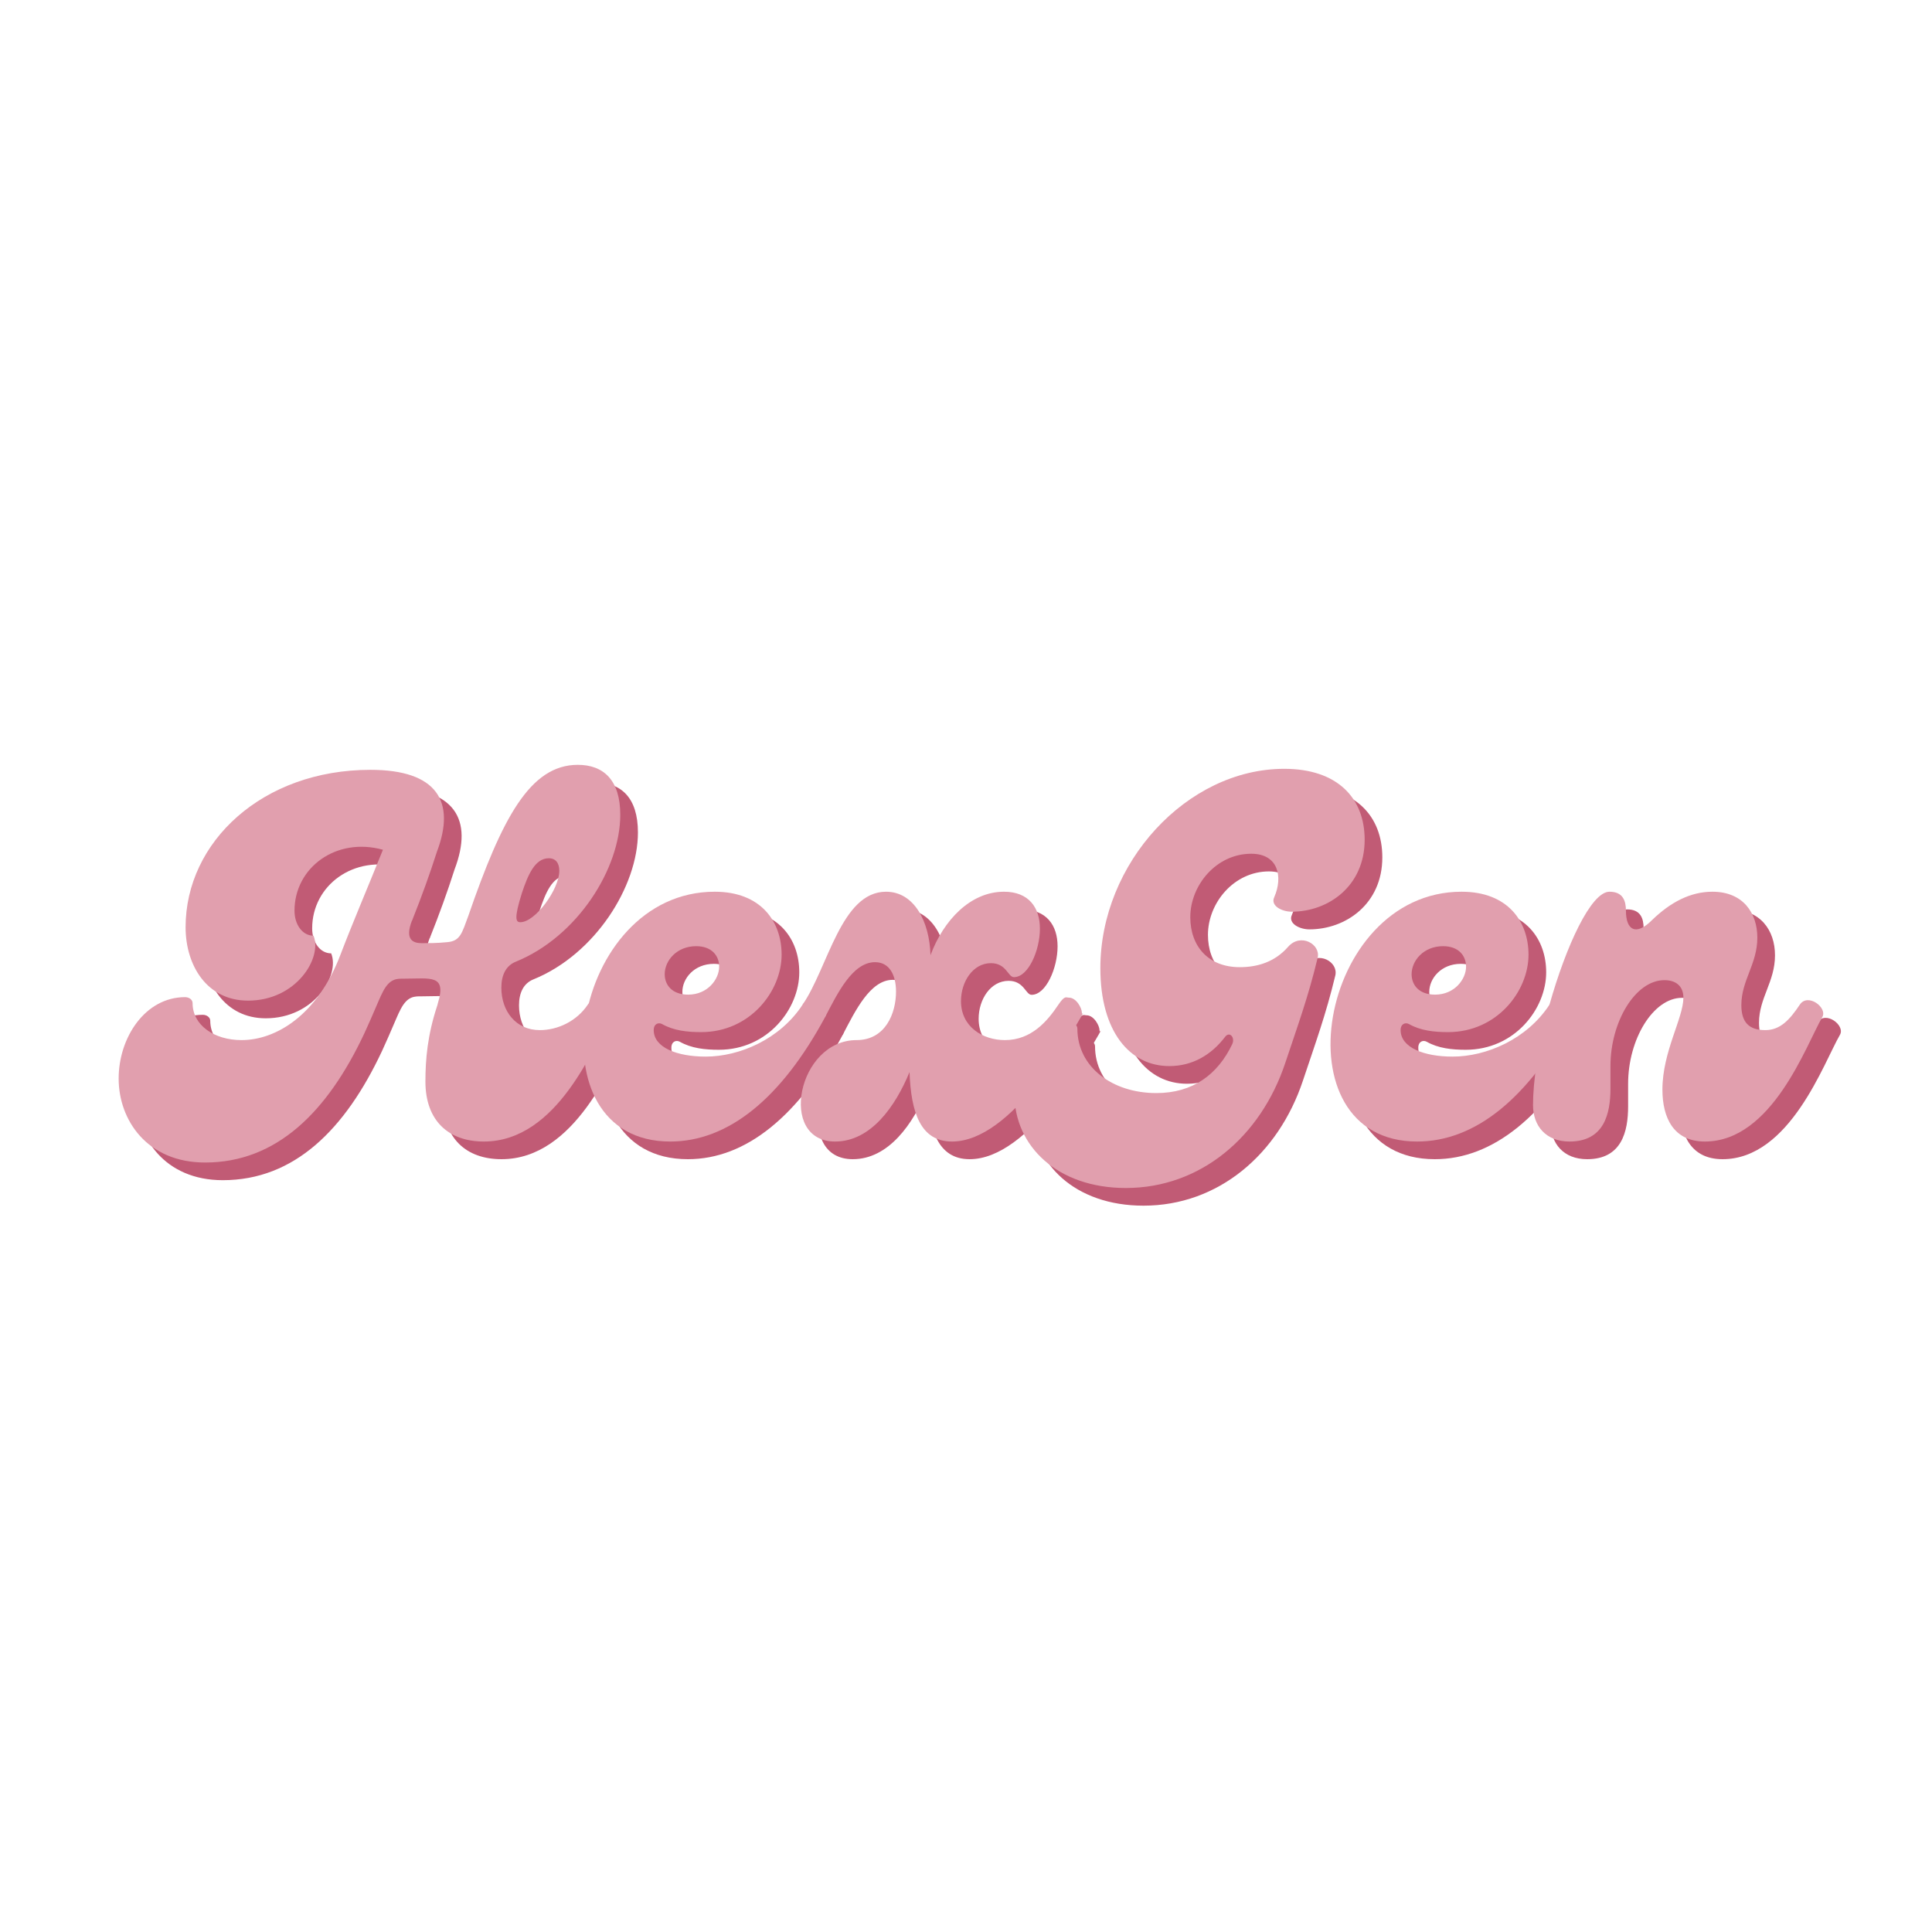
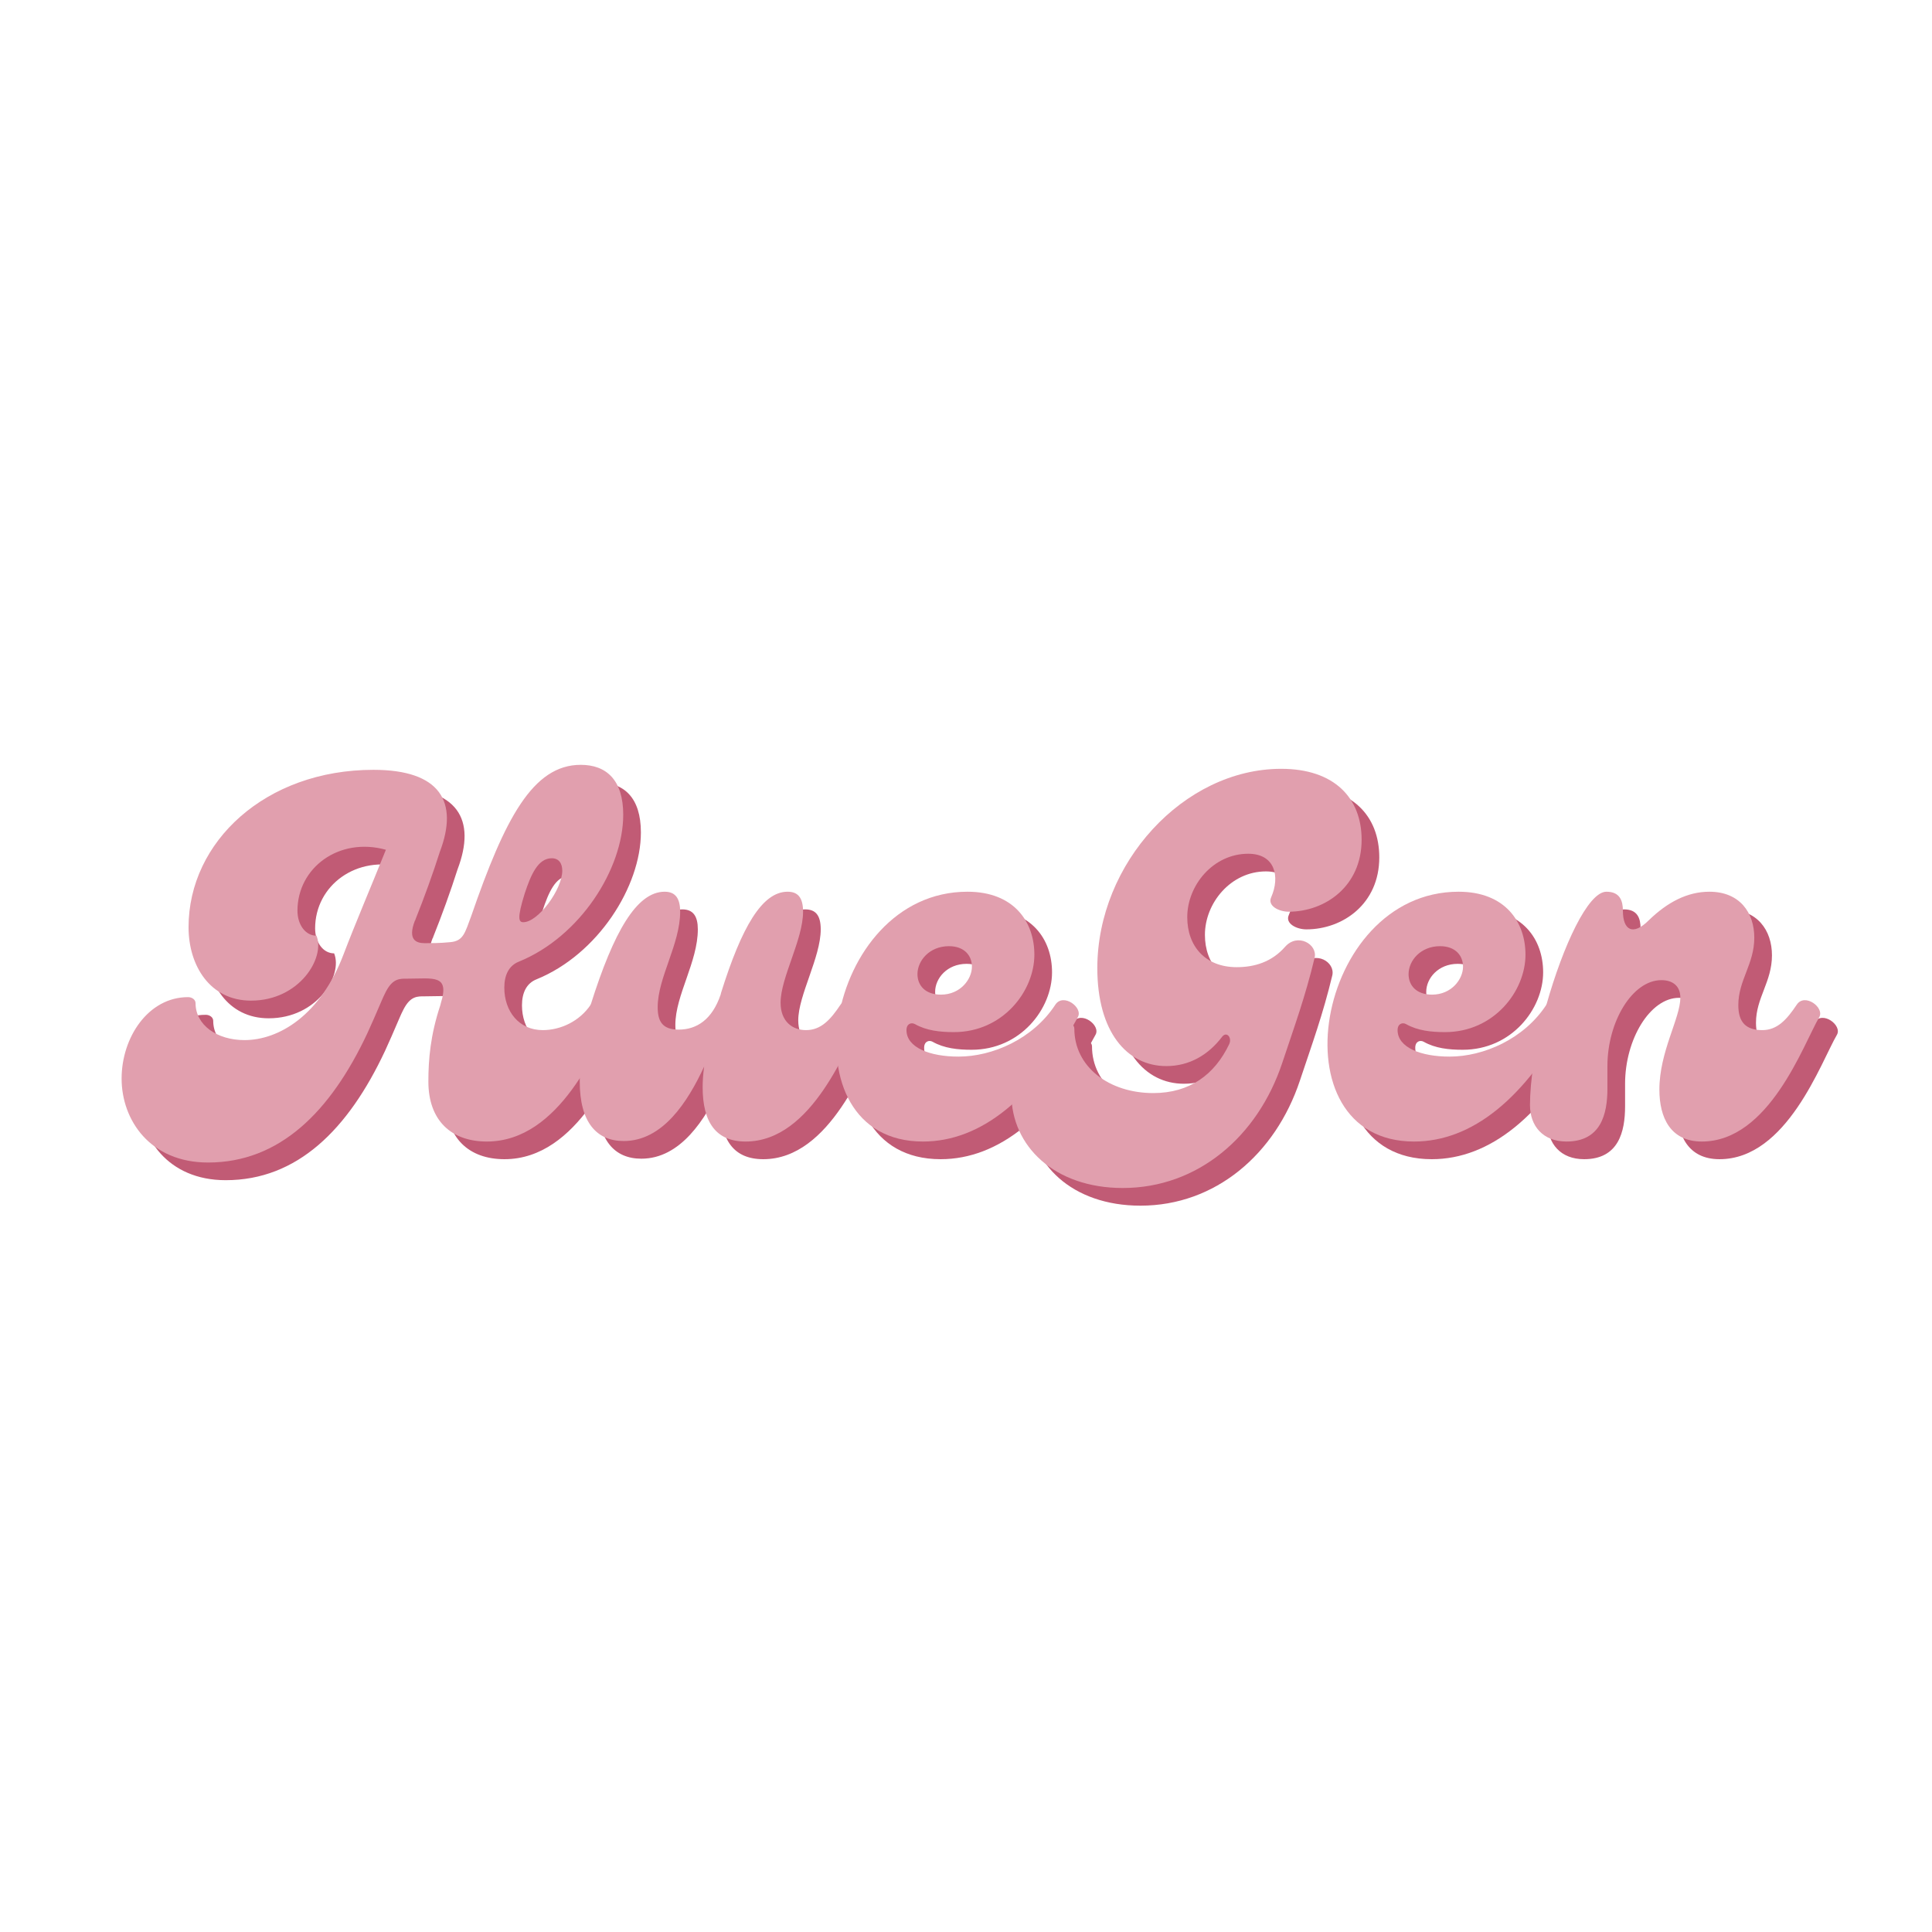
<svg xmlns="http://www.w3.org/2000/svg" width="500" zoomAndPan="magnify" viewBox="0 0 375 375" height="500" preserveAspectRatio="xMidYMid meet" version="1.0">
  <defs>
    <g />
  </defs>
  <g fill="#c15b75" fill-opacity="1">
-     <g transform="translate(31.30688, 224.9992)">
+     <g transform="translate(31.8811, 224.9992)">
      <g>
        <path d="M 86.211 -26.57 C 84.078 -23.371 80.391 -21.625 76.902 -21.625 C 72.246 -21.625 69.434 -25.309 69.434 -29.867 C 69.434 -32.293 70.309 -34.137 72.246 -34.91 C 84.176 -39.758 92.516 -52.949 92.516 -63.422 C 92.516 -70.211 89.215 -73.117 84.27 -73.117 C 74.961 -73.117 69.531 -62.645 63.035 -43.832 C 61.773 -40.438 61.48 -38.887 58.863 -38.691 C 57.02 -38.5 55.082 -38.5 54.016 -38.5 C 52.367 -38.5 50.621 -39.082 52.074 -42.863 C 52.172 -42.961 52.172 -42.961 52.172 -43.059 C 53.918 -47.422 55.566 -51.977 56.926 -56.246 C 60.609 -65.941 57.02 -72.148 44.027 -72.148 C 23.078 -72.148 8.145 -58.184 8.145 -41.602 C 8.145 -34.137 12.316 -27.348 20.27 -27.348 C 29.676 -27.348 34.719 -35.688 32.973 -39.953 C 30.84 -39.953 29.285 -42.086 29.285 -44.801 C 29.285 -53.141 37.336 -59.156 46.449 -56.633 C 43.445 -49.168 40.535 -42.379 38.207 -36.27 C 33.746 -24.535 25.699 -19.688 19.008 -19.688 C 13.672 -19.688 9.504 -22.594 9.504 -26.863 C 9.504 -27.539 8.824 -28.027 8.051 -28.027 C 0.289 -28.027 -4.848 -20.172 -4.848 -12.219 C -4.848 -4.168 0.68 4.074 11.93 4.074 C 25.797 4.074 35.688 -5.723 42.863 -21.043 C 43.543 -22.5 44.512 -24.73 45.676 -27.445 C 45.867 -27.93 46.16 -28.512 46.449 -29.094 C 47.809 -31.711 49.168 -31.613 50.621 -31.613 C 55.664 -31.613 58.863 -32.488 57.117 -26.863 L 57.02 -26.473 C 55.082 -20.656 54.695 -15.902 54.695 -11.637 C 54.695 -4.074 59.156 0 66.039 0 C 80.391 0 87.473 -18.715 90.574 -24.148 C 91.641 -25.988 87.762 -28.898 86.211 -26.57 Z M 73.41 -48.195 C 74.574 -51.688 75.93 -54.984 78.645 -54.984 C 80.004 -54.984 80.684 -54.016 80.684 -52.559 C 80.684 -48.973 76.027 -42.57 73.117 -42.57 C 72.246 -42.57 71.859 -43.25 73.41 -48.195 Z M 73.41 -48.195 " />
      </g>
    </g>
  </g>
  <g fill="#c15b75" fill-opacity="1">
-     <g transform="translate(115.2845, 224.9992)">
+     <g transform="translate(115.8587, 224.9992)">
+       <g>
+         <path d="M 50.719 -26.57 C 48.777 -23.66 46.938 -21.625 44.027 -21.625 C 41.406 -21.625 39.082 -23.273 39.082 -26.957 C 39.082 -31.809 43.445 -39.18 43.445 -44.609 C 43.445 -47.422 42.379 -48.488 40.438 -48.488 C 35.492 -48.488 31.516 -41.602 27.539 -28.898 L 27.445 -28.512 C 25.797 -23.66 22.789 -21.723 19.297 -21.723 C 16.098 -21.723 15.227 -23.371 15.227 -26.086 C 15.227 -31.809 19.59 -38.305 19.59 -44.609 C 19.59 -47.129 18.715 -48.488 16.582 -48.488 C 11.152 -48.488 6.691 -40.73 2.23 -26.57 C 0.289 -20.27 0.098 -14.547 0.098 -11.637 C 0.098 -3.684 3.395 -0.098 8.629 -0.098 C 16.195 -0.098 21.043 -7.66 24.242 -14.547 C 24.051 -13.09 23.953 -11.832 23.953 -10.57 C 23.953 -3.684 26.57 0 32.293 0 C 45.383 0 51.977 -18.812 55.082 -24.148 C 56.148 -25.988 52.27 -28.898 50.719 -26.57 Z M 50.719 -26.57 " />
+       </g>
+     </g>
+   </g>
+   <g fill="#c15b75" fill-opacity="1">
+     <g transform="translate(164.3446, 224.9992)">
      <g>
        <path d="M 18.23 0 C 29.48 0 39.758 -8.34 48.293 -24.148 C 49.359 -25.988 45.48 -28.898 43.93 -26.57 C 39.566 -19.879 31.711 -16.484 25.117 -16.484 C 19.59 -16.484 15.031 -18.23 15.031 -21.625 C 15.031 -22.887 16 -23.176 16.68 -22.789 C 18.91 -21.527 21.527 -21.238 24.242 -21.238 C 33.746 -21.238 39.855 -29.188 39.855 -36.27 C 39.855 -42.668 35.879 -48.488 26.863 -48.488 C -0.969 -48.488 -9.02 0 18.23 0 Z M 21.723 -28.512 C 18.621 -28.512 17.164 -30.352 17.164 -32.488 C 17.164 -35.105 19.492 -37.918 23.273 -37.918 C 26.281 -37.918 27.734 -36.074 27.734 -33.941 C 27.734 -31.516 25.504 -28.512 21.723 -28.512 Z M 21.723 -28.512 " />
      </g>
    </g>
  </g>
  <g fill="#c15b75" fill-opacity="1">
-     <g transform="translate(156.9824, 224.9992)">
-       <g>
-         <path d="M 56.438 -25.02 C 56.438 -25.891 55.371 -27.93 53.918 -27.93 C 53.336 -27.93 53.141 -28.414 51.883 -26.57 C 49.746 -23.371 46.645 -19.688 41.504 -19.688 C 37.141 -19.688 32.973 -22.305 32.973 -27.25 C 32.973 -31.031 35.297 -34.621 38.789 -34.621 C 41.797 -34.621 42.086 -31.906 43.25 -31.906 C 46.062 -31.906 48.293 -37.141 48.293 -41.312 C 48.293 -45.383 46.16 -48.488 41.312 -48.488 C 34.812 -48.488 29.578 -42.961 27.055 -36.172 C 26.863 -42.766 23.855 -48.488 18.426 -48.488 C 9.699 -48.488 7.176 -33.746 2.23 -26.57 L 6.594 -24.148 C 9.02 -28.801 11.93 -34.812 16.293 -34.812 C 19.105 -34.812 20.363 -32.293 20.363 -29.094 C 20.363 -24.922 18.328 -19.688 12.703 -19.688 C 1.262 -19.688 -2.617 0 8.535 0 C 15.516 0 20.27 -6.887 22.984 -13.48 C 23.273 -5.625 25.117 0 31.227 0 C 42.863 0 54.016 -20.363 56.246 -24.148 L 56.73 -25.02 C 56.73 -25.02 56.438 -24.535 56.438 -25.02 Z M 56.438 -25.02 " />
-       </g>
-     </g>
-   </g>
-   <g fill="#c15b75" fill-opacity="1">
-     <g transform="translate(206.632, 224.9992)">
+     <g transform="translate(206.0425, 224.9992)">
      <g>
        <path d="M 15.32 9.02 C 29.867 9.02 41.504 -0.969 46.258 -15.227 C 48.68 -22.5 50.719 -28.027 52.559 -35.688 C 53.141 -38.305 49.262 -40.535 46.84 -37.82 C 44.219 -34.812 40.828 -33.844 37.434 -33.844 C 31.324 -33.844 27.832 -37.918 27.832 -43.543 C 27.832 -49.746 32.875 -55.859 39.664 -55.859 C 44.898 -55.859 45.867 -51.398 44.125 -47.422 C 43.348 -45.773 45.578 -44.609 47.52 -44.609 C 54.598 -44.609 61.676 -49.555 61.676 -58.574 C 61.676 -66.621 56.438 -72.344 46.062 -72.344 C 27.152 -72.344 10.375 -54.016 10.375 -33.648 C 10.375 -21.336 16.098 -14.645 23.758 -14.645 C 28.219 -14.645 31.906 -16.777 34.621 -20.363 C 35.492 -21.43 36.559 -20.172 35.977 -18.91 C 33.164 -12.996 28.316 -9.406 21.238 -9.406 C 12.703 -9.406 5.914 -14.449 5.914 -21.918 C 5.914 -22.594 5.238 -23.078 4.461 -23.078 C -2.035 -23.078 -6.305 -16.777 -6.305 -9.211 C -6.305 0.871 2.035 9.02 15.32 9.02 Z M 15.32 9.02 " />
      </g>
    </g>
  </g>
  <g fill="#c15b75" fill-opacity="1">
-     <g transform="translate(260.2574, 224.9992)">
+     <g transform="translate(259.668, 224.9992)">
      <g>
        <path d="M 18.23 0 C 29.48 0 39.758 -8.34 48.293 -24.148 C 49.359 -25.988 45.48 -28.898 43.93 -26.57 C 39.566 -19.879 31.711 -16.484 25.117 -16.484 C 19.59 -16.484 15.031 -18.23 15.031 -21.625 C 15.031 -22.887 16 -23.176 16.68 -22.789 C 18.91 -21.527 21.527 -21.238 24.242 -21.238 C 33.746 -21.238 39.855 -29.188 39.855 -36.27 C 39.855 -42.668 35.879 -48.488 26.863 -48.488 C -0.969 -48.488 -9.02 0 18.23 0 Z M 21.723 -28.512 C 18.621 -28.512 17.164 -30.352 17.164 -32.488 C 17.164 -35.105 19.492 -37.918 23.273 -37.918 C 26.281 -37.918 27.734 -36.074 27.734 -33.941 C 27.734 -31.516 25.504 -28.512 21.723 -28.512 Z M 21.723 -28.512 " />
      </g>
    </g>
  </g>
  <g fill="#c15b75" fill-opacity="1">
-     <g transform="translate(301.9553, 224.9992)">
+     <g transform="translate(301.3659, 224.9992)">
      <g>
        <path d="M 6.109 0 C 12.801 0 14.062 -5.332 14.062 -10.281 L 14.062 -14.645 C 14.062 -23.273 18.91 -31.324 24.535 -31.324 C 26.766 -31.324 28.219 -30.16 28.219 -27.93 C 28.219 -23.953 24.148 -17.457 24.148 -10.086 C 24.148 -4.656 26.281 0 32.391 0 C 45.48 0 52.074 -18.812 55.18 -24.148 C 56.246 -25.988 52.367 -28.898 50.816 -26.57 C 48.875 -23.66 47.031 -21.625 44.125 -21.625 C 40.922 -21.625 39.469 -23.176 39.469 -26.473 C 39.469 -31.324 42.57 -34.426 42.57 -39.566 C 42.57 -44.414 39.758 -48.488 33.844 -48.488 C 29.578 -48.488 25.699 -46.449 22.109 -42.961 C 19.008 -39.855 17.066 -41.02 17.066 -44.801 C 17.066 -46.742 16.484 -48.488 13.867 -48.488 C 10.281 -48.488 5.43 -37.918 2.23 -26.57 C 0 -18.621 -0.969 -11.637 -0.969 -7.078 C -0.969 -3.008 1.551 0 6.109 0 Z M 6.109 0 " />
      </g>
    </g>
  </g>
  <g fill="#e19fae" fill-opacity="1">
-     <g transform="translate(27.87817, 221.5705)">
+     <g transform="translate(28.45239, 221.5705)">
      <g>
        <path d="M 86.211 -26.57 C 84.078 -23.371 80.391 -21.625 76.902 -21.625 C 72.246 -21.625 69.434 -25.309 69.434 -29.867 C 69.434 -32.293 70.309 -34.137 72.246 -34.91 C 84.176 -39.758 92.516 -52.949 92.516 -63.422 C 92.516 -70.211 89.215 -73.117 84.27 -73.117 C 74.961 -73.117 69.531 -62.645 63.035 -43.832 C 61.773 -40.438 61.48 -38.887 58.863 -38.691 C 57.02 -38.5 55.082 -38.5 54.016 -38.5 C 52.367 -38.5 50.621 -39.082 52.074 -42.863 C 52.172 -42.961 52.172 -42.961 52.172 -43.059 C 53.918 -47.422 55.566 -51.977 56.926 -56.246 C 60.609 -65.941 57.02 -72.148 44.027 -72.148 C 23.078 -72.148 8.145 -58.184 8.145 -41.602 C 8.145 -34.137 12.316 -27.348 20.27 -27.348 C 29.676 -27.348 34.719 -35.688 32.973 -39.953 C 30.84 -39.953 29.285 -42.086 29.285 -44.801 C 29.285 -53.141 37.336 -59.156 46.449 -56.633 C 43.445 -49.168 40.535 -42.379 38.207 -36.27 C 33.746 -24.535 25.699 -19.688 19.008 -19.688 C 13.672 -19.688 9.504 -22.594 9.504 -26.863 C 9.504 -27.539 8.824 -28.027 8.051 -28.027 C 0.289 -28.027 -4.848 -20.172 -4.848 -12.219 C -4.848 -4.168 0.68 4.074 11.93 4.074 C 25.797 4.074 35.688 -5.723 42.863 -21.043 C 43.543 -22.5 44.512 -24.73 45.676 -27.445 C 45.867 -27.93 46.16 -28.512 46.449 -29.094 C 47.809 -31.711 49.168 -31.613 50.621 -31.613 C 55.664 -31.613 58.863 -32.488 57.117 -26.863 L 57.02 -26.473 C 55.082 -20.656 54.695 -15.902 54.695 -11.637 C 54.695 -4.074 59.156 0 66.039 0 C 80.391 0 87.473 -18.715 90.574 -24.148 C 91.641 -25.988 87.762 -28.898 86.211 -26.57 Z M 73.41 -48.195 C 74.574 -51.688 75.93 -54.984 78.645 -54.984 C 80.004 -54.984 80.684 -54.016 80.684 -52.559 C 80.684 -48.973 76.027 -42.57 73.117 -42.57 C 72.246 -42.57 71.859 -43.25 73.41 -48.195 Z M 73.41 -48.195 " />
      </g>
    </g>
  </g>
  <g fill="#e19fae" fill-opacity="1">
-     <g transform="translate(111.8558, 221.5705)">
+     <g transform="translate(112.43, 221.5705)">
+       <g>
+         <path d="M 50.719 -26.57 C 48.777 -23.66 46.938 -21.625 44.027 -21.625 C 41.406 -21.625 39.082 -23.273 39.082 -26.957 C 39.082 -31.809 43.445 -39.18 43.445 -44.609 C 43.445 -47.422 42.379 -48.488 40.438 -48.488 C 35.492 -48.488 31.516 -41.602 27.539 -28.898 L 27.445 -28.512 C 25.797 -23.66 22.789 -21.723 19.297 -21.723 C 16.098 -21.723 15.227 -23.371 15.227 -26.086 C 15.227 -31.809 19.59 -38.305 19.59 -44.609 C 19.59 -47.129 18.715 -48.488 16.582 -48.488 C 11.152 -48.488 6.691 -40.73 2.23 -26.57 C 0.289 -20.27 0.098 -14.547 0.098 -11.637 C 0.098 -3.684 3.395 -0.098 8.629 -0.098 C 16.195 -0.098 21.043 -7.66 24.242 -14.547 C 24.051 -13.09 23.953 -11.832 23.953 -10.57 C 23.953 -3.684 26.57 0 32.293 0 C 45.383 0 51.977 -18.812 55.082 -24.148 C 56.148 -25.988 52.27 -28.898 50.719 -26.57 Z M 50.719 -26.57 " />
+       </g>
+     </g>
+   </g>
+   <g fill="#e19fae" fill-opacity="1">
+     <g transform="translate(160.9159, 221.5705)">
      <g>
        <path d="M 18.23 0 C 29.48 0 39.758 -8.34 48.293 -24.148 C 49.359 -25.988 45.48 -28.898 43.93 -26.57 C 39.566 -19.879 31.711 -16.484 25.117 -16.484 C 19.59 -16.484 15.031 -18.23 15.031 -21.625 C 15.031 -22.887 16 -23.176 16.68 -22.789 C 18.91 -21.527 21.527 -21.238 24.242 -21.238 C 33.746 -21.238 39.855 -29.188 39.855 -36.27 C 39.855 -42.668 35.879 -48.488 26.863 -48.488 C -0.969 -48.488 -9.02 0 18.23 0 Z M 21.723 -28.512 C 18.621 -28.512 17.164 -30.352 17.164 -32.488 C 17.164 -35.105 19.492 -37.918 23.273 -37.918 C 26.281 -37.918 27.734 -36.074 27.734 -33.941 C 27.734 -31.516 25.504 -28.512 21.723 -28.512 Z M 21.723 -28.512 " />
      </g>
    </g>
  </g>
  <g fill="#e19fae" fill-opacity="1">
-     <g transform="translate(153.5537, 221.5705)">
-       <g>
-         <path d="M 56.438 -25.02 C 56.438 -25.891 55.371 -27.93 53.918 -27.93 C 53.336 -27.93 53.141 -28.414 51.883 -26.57 C 49.746 -23.371 46.645 -19.688 41.504 -19.688 C 37.141 -19.688 32.973 -22.305 32.973 -27.25 C 32.973 -31.031 35.297 -34.621 38.789 -34.621 C 41.797 -34.621 42.086 -31.906 43.25 -31.906 C 46.062 -31.906 48.293 -37.141 48.293 -41.312 C 48.293 -45.383 46.16 -48.488 41.312 -48.488 C 34.812 -48.488 29.578 -42.961 27.055 -36.172 C 26.863 -42.766 23.855 -48.488 18.426 -48.488 C 9.699 -48.488 7.176 -33.746 2.23 -26.57 L 6.594 -24.148 C 9.02 -28.801 11.93 -34.812 16.293 -34.812 C 19.105 -34.812 20.363 -32.293 20.363 -29.094 C 20.363 -24.922 18.328 -19.688 12.703 -19.688 C 1.262 -19.688 -2.617 0 8.535 0 C 15.516 0 20.27 -6.887 22.984 -13.48 C 23.273 -5.625 25.117 0 31.227 0 C 42.863 0 54.016 -20.363 56.246 -24.148 L 56.73 -25.02 C 56.73 -25.02 56.438 -24.535 56.438 -25.02 Z M 56.438 -25.02 " />
-       </g>
-     </g>
-   </g>
-   <g fill="#e19fae" fill-opacity="1">
-     <g transform="translate(203.2033, 221.5705)">
+     <g transform="translate(202.6138, 221.5705)">
      <g>
        <path d="M 15.32 9.02 C 29.867 9.02 41.504 -0.969 46.258 -15.227 C 48.68 -22.5 50.719 -28.027 52.559 -35.688 C 53.141 -38.305 49.262 -40.535 46.84 -37.82 C 44.219 -34.812 40.828 -33.844 37.434 -33.844 C 31.324 -33.844 27.832 -37.918 27.832 -43.543 C 27.832 -49.746 32.875 -55.859 39.664 -55.859 C 44.898 -55.859 45.867 -51.398 44.125 -47.422 C 43.348 -45.773 45.578 -44.609 47.52 -44.609 C 54.598 -44.609 61.676 -49.555 61.676 -58.574 C 61.676 -66.621 56.438 -72.344 46.062 -72.344 C 27.152 -72.344 10.375 -54.016 10.375 -33.648 C 10.375 -21.336 16.098 -14.645 23.758 -14.645 C 28.219 -14.645 31.906 -16.777 34.621 -20.363 C 35.492 -21.43 36.559 -20.172 35.977 -18.91 C 33.164 -12.996 28.316 -9.406 21.238 -9.406 C 12.703 -9.406 5.914 -14.449 5.914 -21.918 C 5.914 -22.594 5.238 -23.078 4.461 -23.078 C -2.035 -23.078 -6.305 -16.777 -6.305 -9.211 C -6.305 0.871 2.035 9.02 15.32 9.02 Z M 15.32 9.02 " />
      </g>
    </g>
  </g>
  <g fill="#e19fae" fill-opacity="1">
-     <g transform="translate(256.8287, 221.5705)">
+     <g transform="translate(256.2393, 221.5705)">
      <g>
        <path d="M 18.23 0 C 29.48 0 39.758 -8.34 48.293 -24.148 C 49.359 -25.988 45.48 -28.898 43.93 -26.57 C 39.566 -19.879 31.711 -16.484 25.117 -16.484 C 19.59 -16.484 15.031 -18.23 15.031 -21.625 C 15.031 -22.887 16 -23.176 16.68 -22.789 C 18.91 -21.527 21.527 -21.238 24.242 -21.238 C 33.746 -21.238 39.855 -29.188 39.855 -36.27 C 39.855 -42.668 35.879 -48.488 26.863 -48.488 C -0.969 -48.488 -9.02 0 18.23 0 Z M 21.723 -28.512 C 18.621 -28.512 17.164 -30.352 17.164 -32.488 C 17.164 -35.105 19.492 -37.918 23.273 -37.918 C 26.281 -37.918 27.734 -36.074 27.734 -33.941 C 27.734 -31.516 25.504 -28.512 21.723 -28.512 Z M 21.723 -28.512 " />
      </g>
    </g>
  </g>
  <g fill="#e19fae" fill-opacity="1">
-     <g transform="translate(298.5266, 221.5705)">
+     <g transform="translate(297.9372, 221.5705)">
      <g>
        <path d="M 6.109 0 C 12.801 0 14.062 -5.332 14.062 -10.281 L 14.062 -14.645 C 14.062 -23.273 18.91 -31.324 24.535 -31.324 C 26.766 -31.324 28.219 -30.16 28.219 -27.93 C 28.219 -23.953 24.148 -17.457 24.148 -10.086 C 24.148 -4.656 26.281 0 32.391 0 C 45.48 0 52.074 -18.812 55.18 -24.148 C 56.246 -25.988 52.367 -28.898 50.816 -26.57 C 48.875 -23.66 47.031 -21.625 44.125 -21.625 C 40.922 -21.625 39.469 -23.176 39.469 -26.473 C 39.469 -31.324 42.57 -34.426 42.57 -39.566 C 42.57 -44.414 39.758 -48.488 33.844 -48.488 C 29.578 -48.488 25.699 -46.449 22.109 -42.961 C 19.008 -39.855 17.066 -41.02 17.066 -44.801 C 17.066 -46.742 16.484 -48.488 13.867 -48.488 C 10.281 -48.488 5.43 -37.918 2.23 -26.57 C 0 -18.621 -0.969 -11.637 -0.969 -7.078 C -0.969 -3.008 1.551 0 6.109 0 Z M 6.109 0 " />
      </g>
    </g>
  </g>
</svg>
